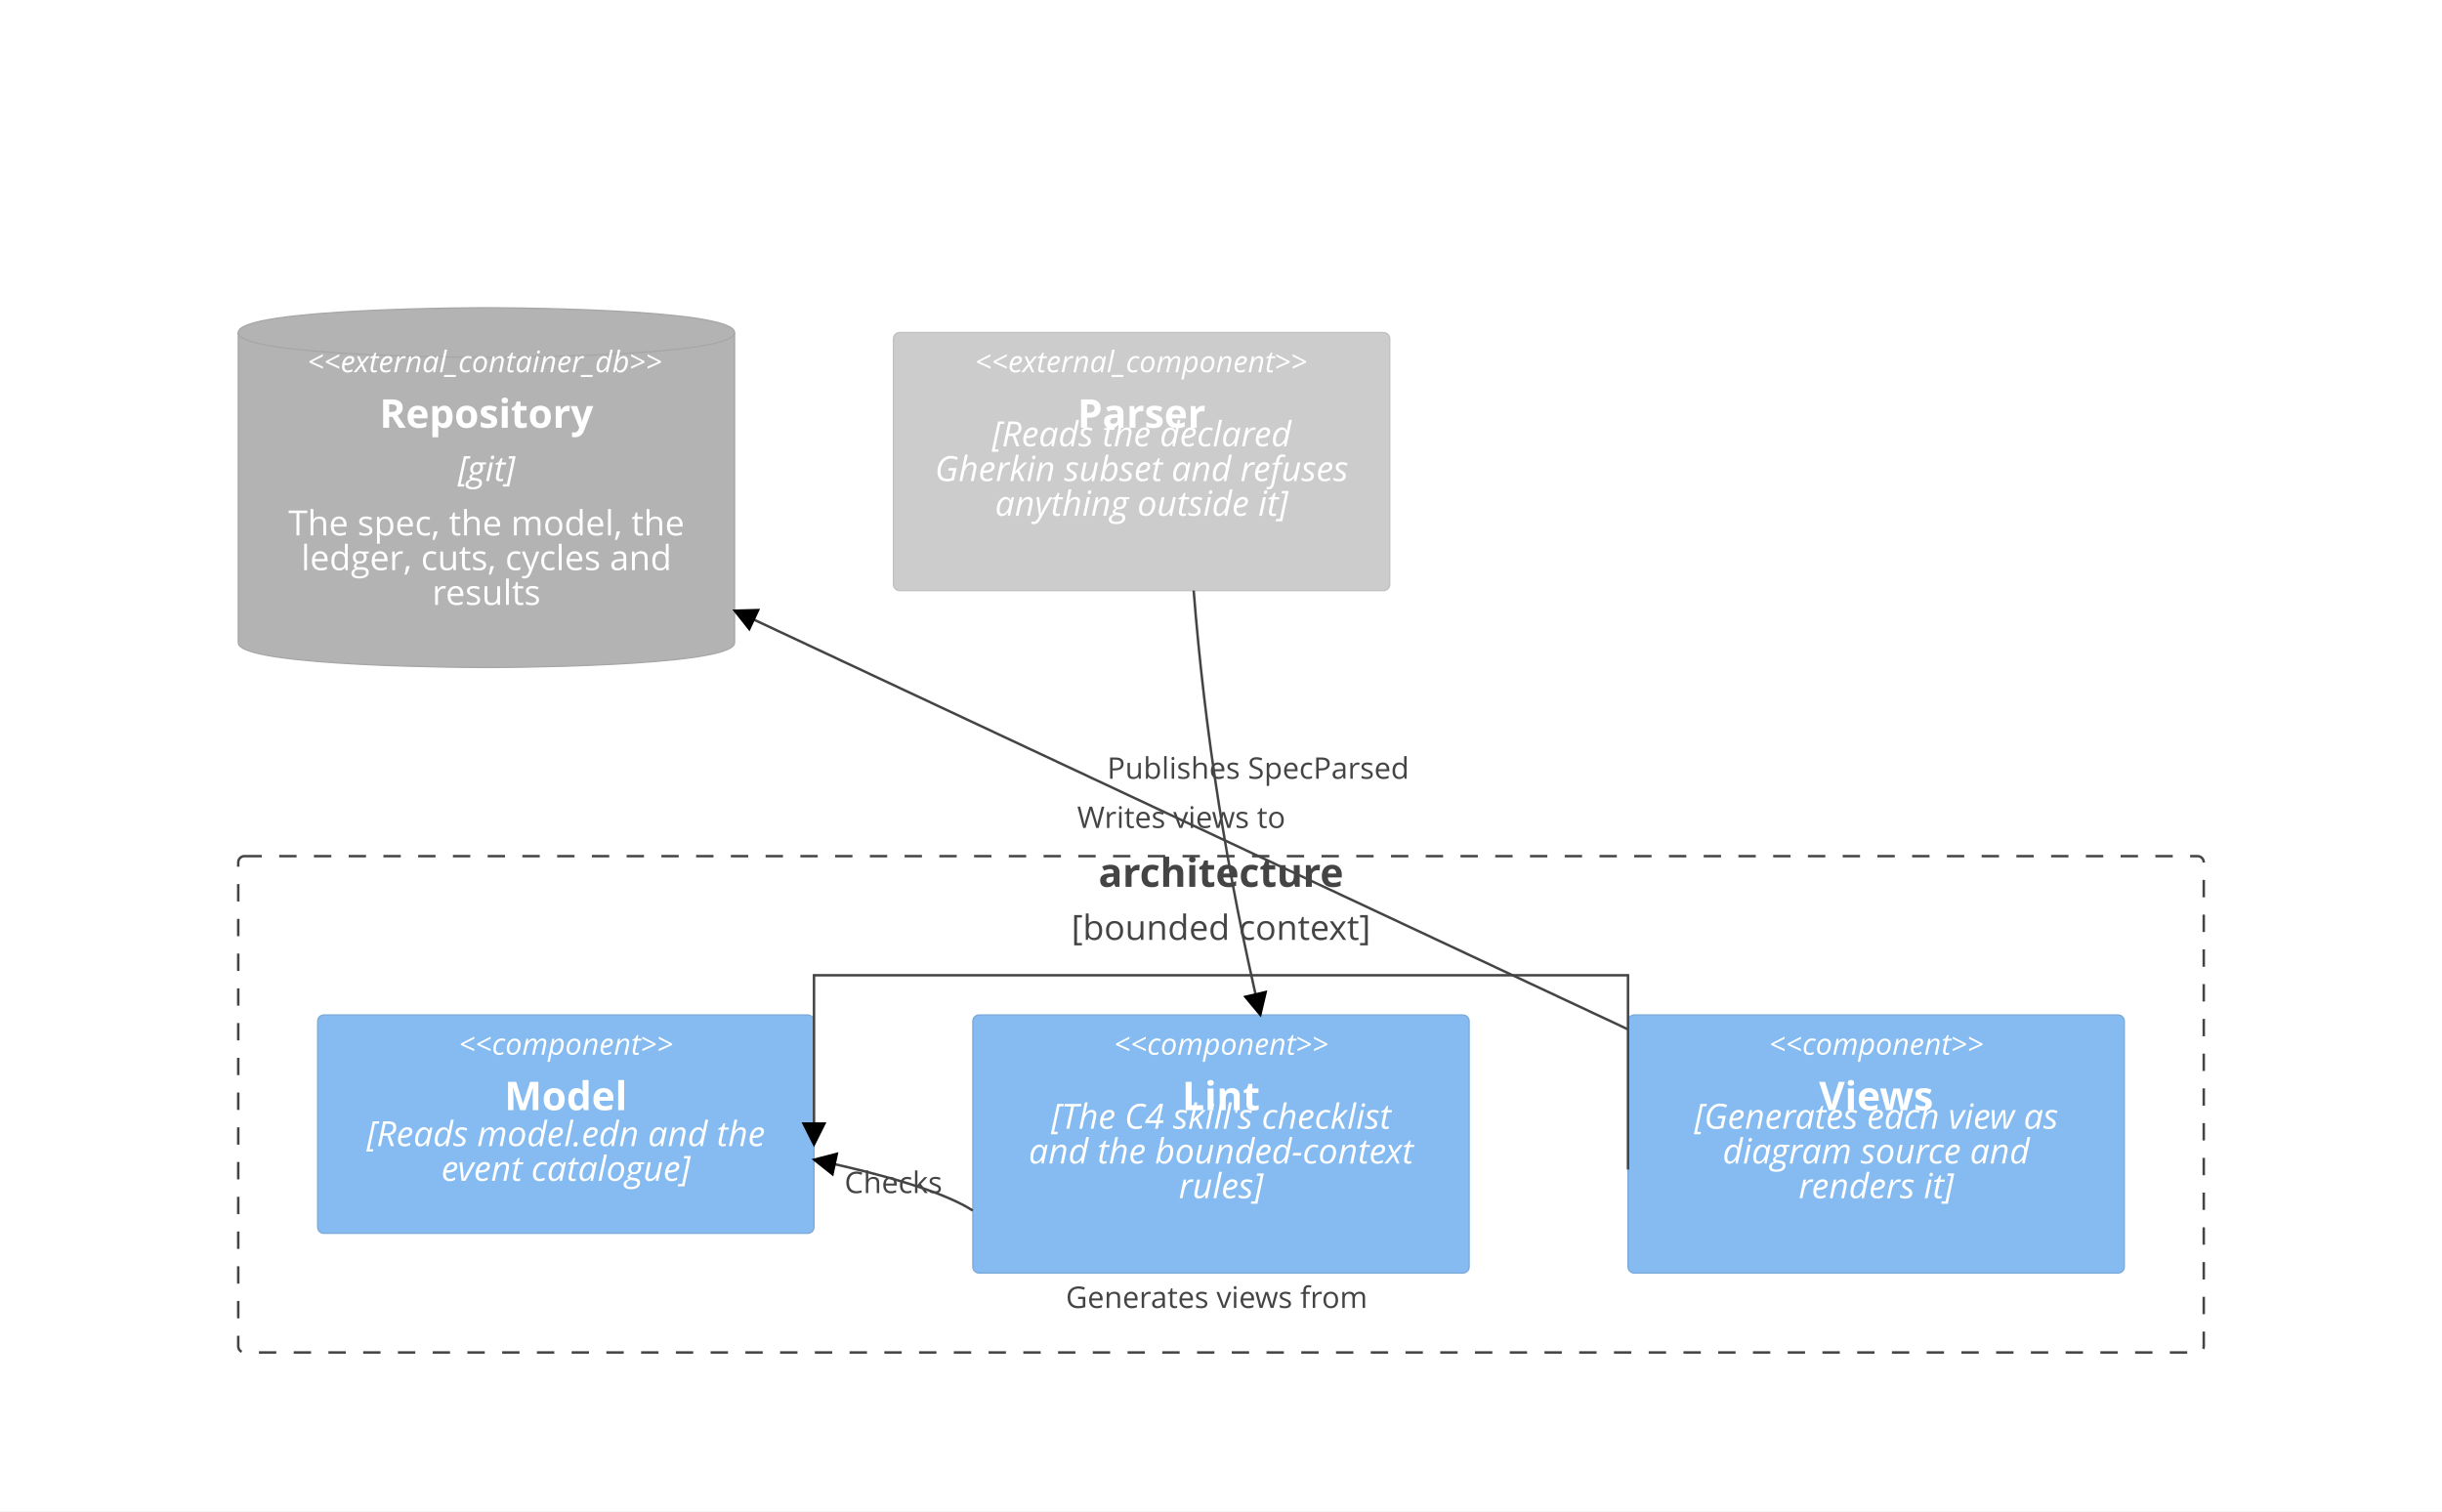
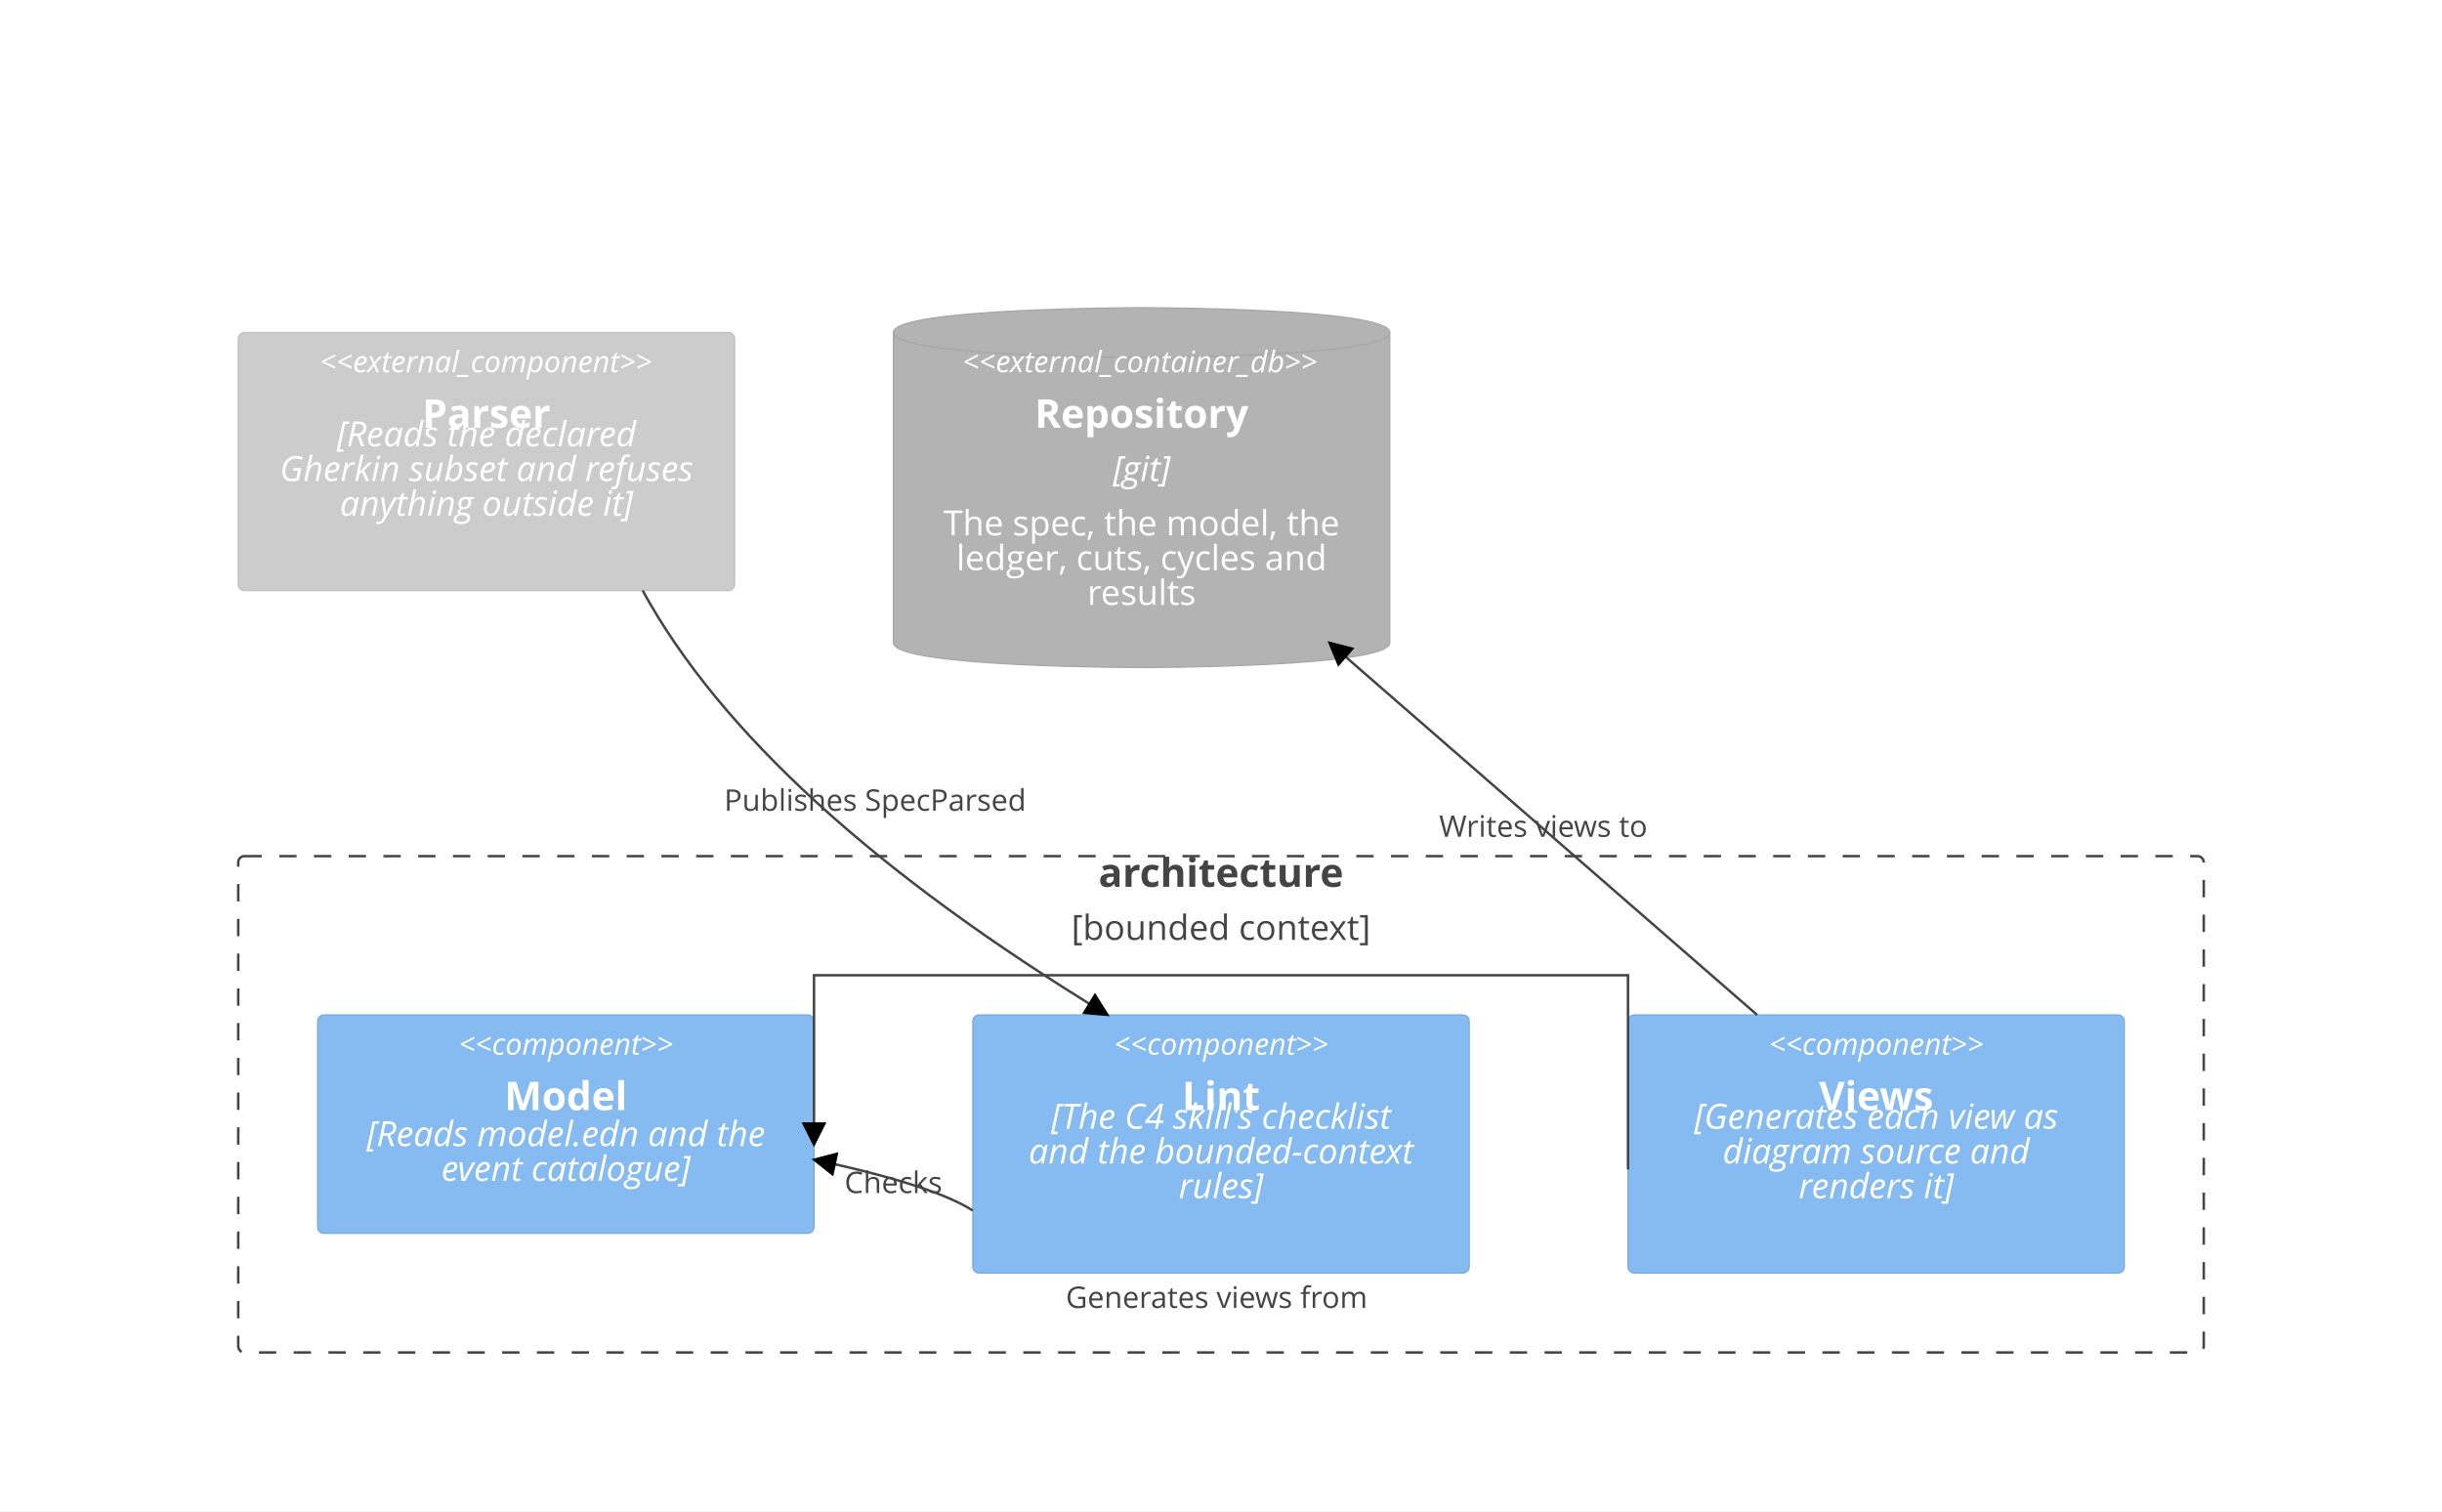
<svg xmlns="http://www.w3.org/2000/svg" width="100%" viewBox="0 -8 984 609" style="max-width: 984.000px;">
  <rect x="0" y="-8" width="984" height="609" fill="#FFFFFF" />
  <defs>
    <symbol id="computer" width="24" height="24">
      <path transform="scale(.5)" d="M2 2v13h20v-13h-20zm18 11h-16v-9h16v9zm-10.228 6l.466-1h3.524l.467 1h-4.457zm14.228 3h-24l2-6h2.104l-1.33 4h18.45l-1.297-4h2.073l2 6zm-5-10h-14v-7h14v7z" />
    </symbol>
  </defs>
  <defs>
    <symbol id="database" fill-rule="evenodd" clip-rule="evenodd">
      <path transform="scale(.5)" d="M12.258.001l.256.004.255.005.253.008.251.01.249.012.247.015.246.016.242.019.241.02.239.023.236.024.233.027.231.028.229.031.225.032.223.034.22.036.217.038.214.04.211.041.208.043.205.045.201.046.198.048.194.05.191.051.187.053.183.054.18.056.175.057.172.059.168.06.163.061.16.063.155.064.15.066.074.033.073.033.071.034.07.034.069.035.068.035.067.035.066.035.064.036.064.036.062.036.06.036.06.037.058.037.058.037.055.038.055.038.053.038.052.038.051.039.05.039.048.039.047.039.045.04.044.04.043.04.041.04.04.041.039.041.037.041.036.041.034.041.033.042.032.042.03.042.029.042.027.042.026.043.024.043.023.043.021.043.02.043.018.044.017.043.015.044.013.044.012.044.011.045.009.044.007.045.006.045.004.045.002.045.001.045v17l-.001.045-.002.045-.004.045-.006.045-.007.045-.009.044-.011.045-.012.044-.013.044-.015.044-.017.043-.018.044-.02.043-.021.043-.023.043-.024.043-.026.043-.027.042-.029.042-.03.042-.032.042-.033.042-.034.041-.036.041-.037.041-.039.041-.04.041-.041.04-.043.04-.044.04-.045.04-.047.039-.048.039-.05.039-.051.039-.052.038-.053.038-.055.038-.055.038-.058.037-.058.037-.06.037-.06.036-.062.036-.064.036-.064.036-.066.035-.067.035-.068.035-.069.035-.07.034-.071.034-.073.033-.074.033-.15.066-.155.064-.16.063-.163.061-.168.06-.172.059-.175.057-.18.056-.183.054-.187.053-.191.051-.194.05-.198.048-.201.046-.205.045-.208.043-.211.041-.214.04-.217.038-.22.036-.223.034-.225.032-.229.031-.231.028-.233.027-.236.024-.239.023-.241.02-.242.019-.246.016-.247.015-.249.012-.251.01-.253.008-.255.005-.256.004-.258.001-.258-.001-.256-.004-.255-.005-.253-.008-.251-.01-.249-.012-.247-.015-.245-.016-.243-.019-.241-.02-.238-.023-.236-.024-.234-.027-.231-.028-.228-.031-.226-.032-.223-.034-.22-.036-.217-.038-.214-.04-.211-.041-.208-.043-.204-.045-.201-.046-.198-.048-.195-.05-.19-.051-.187-.053-.184-.054-.179-.056-.176-.057-.172-.059-.167-.06-.164-.061-.159-.063-.155-.064-.151-.066-.074-.033-.072-.033-.072-.034-.07-.034-.069-.035-.068-.035-.067-.035-.066-.035-.064-.036-.063-.036-.062-.036-.061-.036-.06-.037-.058-.037-.057-.037-.056-.038-.055-.038-.053-.038-.052-.038-.051-.039-.049-.039-.049-.039-.046-.039-.046-.04-.044-.04-.043-.04-.041-.04-.04-.041-.039-.041-.037-.041-.036-.041-.034-.041-.033-.042-.032-.042-.03-.042-.029-.042-.027-.042-.026-.043-.024-.043-.023-.043-.021-.043-.02-.043-.018-.044-.017-.043-.015-.044-.013-.044-.012-.044-.011-.045-.009-.044-.007-.045-.006-.045-.004-.045-.002-.045-.001-.045v-17l.001-.045.002-.045.004-.045.006-.045.007-.045.009-.044.011-.045.012-.044.013-.044.015-.044.017-.043.018-.044.02-.043.021-.043.023-.043.024-.043.026-.043.027-.042.029-.042.03-.042.032-.042.033-.042.034-.041.036-.041.037-.041.039-.041.04-.041.041-.04.043-.04.044-.04.046-.04.046-.039.049-.039.049-.039.051-.039.052-.038.053-.038.055-.038.056-.038.057-.037.058-.037.06-.037.061-.036.062-.036.063-.036.064-.036.066-.035.067-.035.068-.035.069-.035.07-.034.072-.034.072-.033.074-.033.151-.066.155-.064.159-.063.164-.061.167-.06.172-.059.176-.057.179-.056.184-.054.187-.053.19-.051.195-.05.198-.048.201-.046.204-.045.208-.043.211-.041.214-.04.217-.038.22-.036.223-.034.226-.032.228-.031.231-.028.234-.027.236-.024.238-.023.241-.02.243-.019.245-.016.247-.015.249-.012.251-.01.253-.008.255-.005.256-.004.258-.001.258.001z" />
    </symbol>
  </defs>
  <defs>
    <symbol id="clock" width="24" height="24">
      <path transform="scale(.5)" d="M12 2c5.514 0 10 4.486 10 10s-4.486 10-10 10-10-4.486-10-10 4.486-10 10-10zm0-2c-6.627 0-12 5.373-12 12s5.373 12 12 12 12-5.373 12-12-5.373-12-12-12zm5.848 12.459c.202.038.202.333.001.372-1.907.361-6.045 1.111-6.547 1.111-.719 0-1.301-.582-1.301-1.301 0-.512.77-5.447 1.125-7.445.034-.192.312-.181.343.014l.985 6.238 5.394 1.011z" />
    </symbol>
  </defs>
  <g class="person-man">
-     <path fill="#B3B3B3" stroke-width="0.5" stroke="#A6A6A6" d="M96,126c0,-10 100,-10 100,-10c0,0 100,0 100,10l0,125c0,10 -100,10 -100,10c0,0 -100,0 -100,-10l0,-125" />
-     <path fill="none" stroke-width="0.5" stroke="#A6A6A6" d="M96,126c0,10 100,10 100,10c0,0 100,0 100,-10" />
-     <text fill="#FFFFFF" font-family="Open Sans,sans-serif" font-size="12" font-style="italic" lengthAdjust="spacing" textLength="143" x="124" y="142">&lt;&lt;external_container_db&gt;&gt;</text>
+     <rect x="96" y="126" fill="#CCCCCC" stroke="#BFBFBF" width="200" height="104" rx="2.5" ry="2.5" stroke-width="0.5" />
+     <text fill="#FFFFFF" font-family="Open Sans,sans-serif" font-size="12" font-style="italic" lengthAdjust="spacing" textLength="133" x="129" y="142">&lt;&lt;external_component&gt;&gt;</text>
    <text x="196.00" y="160.00" dominant-baseline="middle" fill="#FFFFFF" style="text-anchor: middle; font-size: 16px; font-weight: bold; font-family: Open Sans,sans-serif">
-       <tspan dy="0.00" alignment-baseline="mathematical">Repository</tspan>
+       <tspan dy="0.00" alignment-baseline="mathematical">Parser</tspan>
    </text>
    <text x="196.00" y="182.00" dominant-baseline="middle" fill="#FFFFFF" style="text-anchor: middle; font-size: 14px; font-weight: normal; font-family: Open Sans,sans-serif" font-style="italic">
-       <tspan dy="0.00" alignment-baseline="mathematical">[git]</tspan>
+       <tspan dy="-14.00" alignment-baseline="mathematical">[Reads the declared</tspan>
    </text>
-     <text x="196.00" y="218.00" dominant-baseline="middle" fill="#FFFFFF" style="text-anchor: middle; font-size: 14px; font-weight: normal; font-family: Open Sans,sans-serif">
-       <tspan dy="-14.00" alignment-baseline="mathematical">The spec, the model, the</tspan>
+     <text x="196.00" y="182.00" dominant-baseline="middle" fill="#FFFFFF" style="text-anchor: middle; font-size: 14px; font-weight: normal; font-family: Open Sans,sans-serif" font-style="italic">
+       <tspan dy="0.00" alignment-baseline="mathematical">Gherkin subset and refuses</tspan>
    </text>
-     <text x="196.00" y="218.00" dominant-baseline="middle" fill="#FFFFFF" style="text-anchor: middle; font-size: 14px; font-weight: normal; font-family: Open Sans,sans-serif">
-       <tspan dy="0.00" alignment-baseline="mathematical">ledger, cuts, cycles and</tspan>
-     </text>
-     <text x="196.00" y="218.00" dominant-baseline="middle" fill="#FFFFFF" style="text-anchor: middle; font-size: 14px; font-weight: normal; font-family: Open Sans,sans-serif">
-       <tspan dy="14.00" alignment-baseline="mathematical">results</tspan>
+     <text x="196.00" y="182.00" dominant-baseline="middle" fill="#FFFFFF" style="text-anchor: middle; font-size: 14px; font-weight: normal; font-family: Open Sans,sans-serif" font-style="italic">
+       <tspan dy="14.00" alignment-baseline="mathematical">anything outside it]</tspan>
    </text>
  </g>
  <g class="person-man">
-     <rect x="360" y="126" fill="#CCCCCC" stroke="#BFBFBF" width="200" height="104" rx="2.5" ry="2.5" stroke-width="0.5" />
-     <text fill="#FFFFFF" font-family="Open Sans,sans-serif" font-size="12" font-style="italic" lengthAdjust="spacing" textLength="133" x="393" y="142">&lt;&lt;external_component&gt;&gt;</text>
+     <path fill="#B3B3B3" stroke-width="0.5" stroke="#A6A6A6" d="M360,126c0,-10 100,-10 100,-10c0,0 100,0 100,10l0,125c0,10 -100,10 -100,10c0,0 -100,0 -100,-10l0,-125" />
+     <path fill="none" stroke-width="0.5" stroke="#A6A6A6" d="M360,126c0,10 100,10 100,10c0,0 100,0 100,-10" />
+     <text fill="#FFFFFF" font-family="Open Sans,sans-serif" font-size="12" font-style="italic" lengthAdjust="spacing" textLength="143" x="388" y="142">&lt;&lt;external_container_db&gt;&gt;</text>
    <text x="460.00" y="160.00" dominant-baseline="middle" fill="#FFFFFF" style="text-anchor: middle; font-size: 16px; font-weight: bold; font-family: Open Sans,sans-serif">
-       <tspan dy="0.00" alignment-baseline="mathematical">Parser</tspan>
+       <tspan dy="0.00" alignment-baseline="mathematical">Repository</tspan>
    </text>
    <text x="460.00" y="182.00" dominant-baseline="middle" fill="#FFFFFF" style="text-anchor: middle; font-size: 14px; font-weight: normal; font-family: Open Sans,sans-serif" font-style="italic">
-       <tspan dy="-14.00" alignment-baseline="mathematical">[Reads the declared</tspan>
+       <tspan dy="0.00" alignment-baseline="mathematical">[git]</tspan>
    </text>
-     <text x="460.00" y="182.00" dominant-baseline="middle" fill="#FFFFFF" style="text-anchor: middle; font-size: 14px; font-weight: normal; font-family: Open Sans,sans-serif" font-style="italic">
-       <tspan dy="0.00" alignment-baseline="mathematical">Gherkin subset and refuses</tspan>
+     <text x="460.00" y="218.00" dominant-baseline="middle" fill="#FFFFFF" style="text-anchor: middle; font-size: 14px; font-weight: normal; font-family: Open Sans,sans-serif">
+       <tspan dy="-14.00" alignment-baseline="mathematical">The spec, the model, the</tspan>
    </text>
-     <text x="460.00" y="182.00" dominant-baseline="middle" fill="#FFFFFF" style="text-anchor: middle; font-size: 14px; font-weight: normal; font-family: Open Sans,sans-serif" font-style="italic">
-       <tspan dy="14.00" alignment-baseline="mathematical">anything outside it]</tspan>
+     <text x="460.00" y="218.00" dominant-baseline="middle" fill="#FFFFFF" style="text-anchor: middle; font-size: 14px; font-weight: normal; font-family: Open Sans,sans-serif">
+       <tspan dy="0.00" alignment-baseline="mathematical">ledger, cuts, cycles and</tspan>
+     </text>
+     <text x="460.00" y="218.00" dominant-baseline="middle" fill="#FFFFFF" style="text-anchor: middle; font-size: 14px; font-weight: normal; font-family: Open Sans,sans-serif">
+       <tspan dy="14.00" alignment-baseline="mathematical">results</tspan>
    </text>
  </g>
  <g class="person-man">
    <rect x="128" y="401" fill="#85BBF0" stroke="#78A8D8" width="200" height="88" rx="2.5" ry="2.5" stroke-width="0.5" />
    <text fill="#FFFFFF" font-family="Open Sans,sans-serif" font-size="12" font-style="italic" lengthAdjust="spacing" textLength="86" x="185" y="417">&lt;&lt;component&gt;&gt;</text>
    <text x="228.00" y="435.00" dominant-baseline="middle" fill="#FFFFFF" style="text-anchor: middle; font-size: 16px; font-weight: bold; font-family: Open Sans,sans-serif">
      <tspan dy="0.00" alignment-baseline="mathematical">Model</tspan>
    </text>
    <text x="228.00" y="457.00" dominant-baseline="middle" fill="#FFFFFF" style="text-anchor: middle; font-size: 14px; font-weight: normal; font-family: Open Sans,sans-serif" font-style="italic">
      <tspan dy="-7.00" alignment-baseline="mathematical">[Reads model.edn and the</tspan>
    </text>
    <text x="228.00" y="457.00" dominant-baseline="middle" fill="#FFFFFF" style="text-anchor: middle; font-size: 14px; font-weight: normal; font-family: Open Sans,sans-serif" font-style="italic">
      <tspan dy="7.00" alignment-baseline="mathematical">event catalogue]</tspan>
    </text>
  </g>
  <g class="person-man">
    <rect x="392" y="401" fill="#85BBF0" stroke="#78A8D8" width="200" height="104" rx="2.5" ry="2.5" stroke-width="0.5" />
    <text fill="#FFFFFF" font-family="Open Sans,sans-serif" font-size="12" font-style="italic" lengthAdjust="spacing" textLength="86" x="449" y="417">&lt;&lt;component&gt;&gt;</text>
    <text x="492.00" y="435.00" dominant-baseline="middle" fill="#FFFFFF" style="text-anchor: middle; font-size: 16px; font-weight: bold; font-family: Open Sans,sans-serif">
      <tspan dy="0.00" alignment-baseline="mathematical">Lint</tspan>
    </text>
    <text x="492.00" y="457.00" dominant-baseline="middle" fill="#FFFFFF" style="text-anchor: middle; font-size: 14px; font-weight: normal; font-family: Open Sans,sans-serif" font-style="italic">
      <tspan dy="-14.00" alignment-baseline="mathematical">[The C4 skill's checklist</tspan>
    </text>
    <text x="492.00" y="457.00" dominant-baseline="middle" fill="#FFFFFF" style="text-anchor: middle; font-size: 14px; font-weight: normal; font-family: Open Sans,sans-serif" font-style="italic">
      <tspan dy="0.00" alignment-baseline="mathematical">and the bounded-context</tspan>
    </text>
    <text x="492.00" y="457.00" dominant-baseline="middle" fill="#FFFFFF" style="text-anchor: middle; font-size: 14px; font-weight: normal; font-family: Open Sans,sans-serif" font-style="italic">
      <tspan dy="14.00" alignment-baseline="mathematical">rules]</tspan>
    </text>
  </g>
  <g class="person-man">
    <rect x="656" y="401" fill="#85BBF0" stroke="#78A8D8" width="200" height="104" rx="2.5" ry="2.5" stroke-width="0.5" />
    <text fill="#FFFFFF" font-family="Open Sans,sans-serif" font-size="12" font-style="italic" lengthAdjust="spacing" textLength="86" x="713" y="417">&lt;&lt;component&gt;&gt;</text>
    <text x="756.00" y="435.00" dominant-baseline="middle" fill="#FFFFFF" style="text-anchor: middle; font-size: 16px; font-weight: bold; font-family: Open Sans,sans-serif">
      <tspan dy="0.00" alignment-baseline="mathematical">Views</tspan>
    </text>
    <text x="756.00" y="457.00" dominant-baseline="middle" fill="#FFFFFF" style="text-anchor: middle; font-size: 14px; font-weight: normal; font-family: Open Sans,sans-serif" font-style="italic">
      <tspan dy="-14.00" alignment-baseline="mathematical">[Generates each view as</tspan>
    </text>
    <text x="756.00" y="457.00" dominant-baseline="middle" fill="#FFFFFF" style="text-anchor: middle; font-size: 14px; font-weight: normal; font-family: Open Sans,sans-serif" font-style="italic">
      <tspan dy="0.00" alignment-baseline="mathematical">diagram source and</tspan>
    </text>
    <text x="756.00" y="457.00" dominant-baseline="middle" fill="#FFFFFF" style="text-anchor: middle; font-size: 14px; font-weight: normal; font-family: Open Sans,sans-serif" font-style="italic">
      <tspan dy="14.00" alignment-baseline="mathematical">renders it]</tspan>
    </text>
  </g>
  <g>
    <rect x="96" y="337" fill="none" stroke="#444444" width="792" height="200" rx="2.5" ry="2.5" stroke-width="1" stroke-dasharray="7.0,7.0" />
    <text x="492.00" y="345.00" dominant-baseline="middle" fill="#444444" style="text-anchor: middle; font-size: 16px; font-weight: bold; font-family: Open Sans,sans-serif">
      <tspan dy="0.00" alignment-baseline="mathematical">architecture</tspan>
    </text>
    <text x="492.00" y="367.00" dominant-baseline="middle" fill="#444444" style="text-anchor: middle; font-size: 14px; font-weight: normal; font-family: Open Sans,sans-serif">
      <tspan dy="0.00" alignment-baseline="mathematical">[bounded context]</tspan>
    </text>
  </g>
  <defs>
    <marker id="arrowhead" refX="9" refY="5" markerUnits="userSpaceOnUse" markerWidth="12" markerHeight="12" orient="auto">
      <path d="M 0 0 L 10 5 L 0 10 z" />
    </marker>
  </defs>
  <defs>
    <marker id="arrowend" refX="1" refY="5" markerUnits="userSpaceOnUse" markerWidth="12" markerHeight="12" orient="auto">
      <path d="M 10 0 L 0 5 L 10 10 z" />
    </marker>
  </defs>
  <defs>
    <marker id="crosshead" markerWidth="15" markerHeight="8" orient="auto" refX="16" refY="4">
      <path fill="black" stroke="#000000" stroke-width="1px" d="M 9,2 V 6 L16,4 Z" style="stroke-dasharray: 0, 0;" />
      <path fill="none" stroke="#000000" stroke-width="1px" d="M 0,1 L 6,7 M 6,1 L 0,7" style="stroke-dasharray: 0, 0;" />
    </marker>
  </defs>
  <defs>
    <marker id="filled-head" refX="18" refY="7" markerWidth="20" markerHeight="28" orient="auto">
      <path d="M 18,7 L9,13 L14,7 L9,1 Z" />
    </marker>
  </defs>
  <g>
-     <line x1="656.00" y1="406.80" x2="296.00" y2="238.05" stroke-width="1" stroke="#444444" style="fill: none;" marker-end="url(#arrowhead)" />
-     <text x="476.00" y="322.42" dominant-baseline="middle" fill="#444444" style="text-anchor: middle; font-size: 12px; font-weight: normal; font-family: Open Sans,sans-serif">
+     <line x1="708.04" y1="401.00" x2="535.69" y2="251.00" stroke-width="1" stroke="#444444" style="fill: none;" marker-end="url(#arrowhead)" />
+     <text x="621.86" y="326.00" dominant-baseline="middle" fill="#444444" style="text-anchor: middle; font-size: 12px; font-weight: normal; font-family: Open Sans,sans-serif">
      <tspan dy="0.00" alignment-baseline="mathematical">Writes views to</tspan>
    </text>
-     <path fill="none" stroke-width="1" stroke="#444444" d="M480.99,230.00 Q487.71,315.50 507.86,401.00" marker-end="url(#arrowhead)" />
-     <text x="506.97" y="302.60" dominant-baseline="middle" fill="#444444" style="text-anchor: middle; font-size: 12px; font-weight: normal; font-family: Open Sans,sans-serif">
+     <path fill="none" stroke-width="1" stroke="#444444" d="M258.97,230.00 Q305.80,315.50 446.30,401.00" marker-end="url(#arrowhead)" />
+     <text x="352.63" y="315.50" dominant-baseline="middle" fill="#444444" style="text-anchor: middle; font-size: 12px; font-weight: normal; font-family: Open Sans,sans-serif">
      <tspan dy="0.00" alignment-baseline="mathematical">Publishes SpecParsed</tspan>
    </text>
    <path fill="none" stroke-width="1" stroke="#444444" d="M392.00,479.83 Q376.00,469.56 328.00,459.29" marker-end="url(#arrowhead)" />
    <text x="360.00" y="469.56" dominant-baseline="middle" fill="#444444" style="text-anchor: middle; font-size: 12px; font-weight: normal; font-family: Open Sans,sans-serif">
      <tspan dy="0.00" alignment-baseline="mathematical">Checks</tspan>
    </text>
    <path fill="none" stroke-width="1" stroke="#444444" d="M656.00,463.28 L656.00,385.00 L328.00,385.00 L328.00,453.28" marker-end="url(#arrowhead)" />
    <text x="490.24" y="515.85" dominant-baseline="middle" fill="#444444" style="text-anchor: middle; font-size: 12px; font-weight: normal; font-family: Open Sans,sans-serif">
      <tspan dy="0.00" alignment-baseline="mathematical">Generates views from</tspan>
    </text>
  </g>
</svg>
